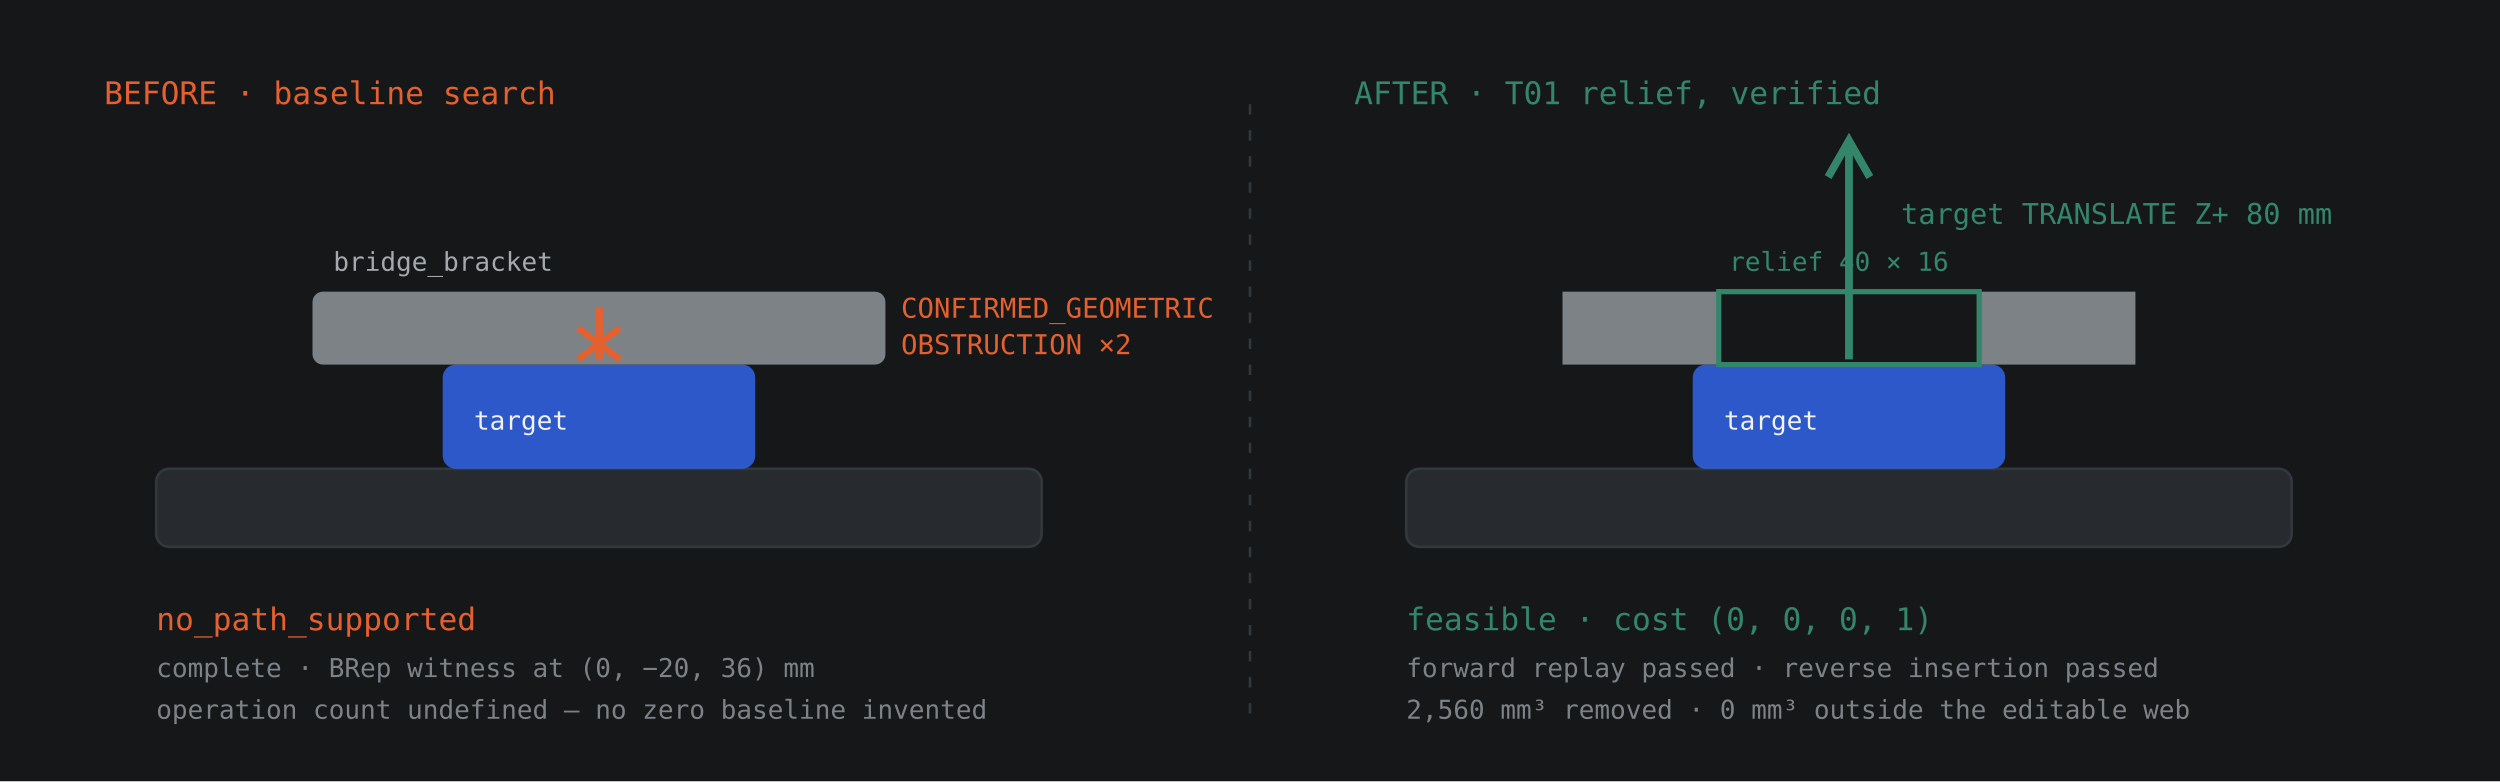
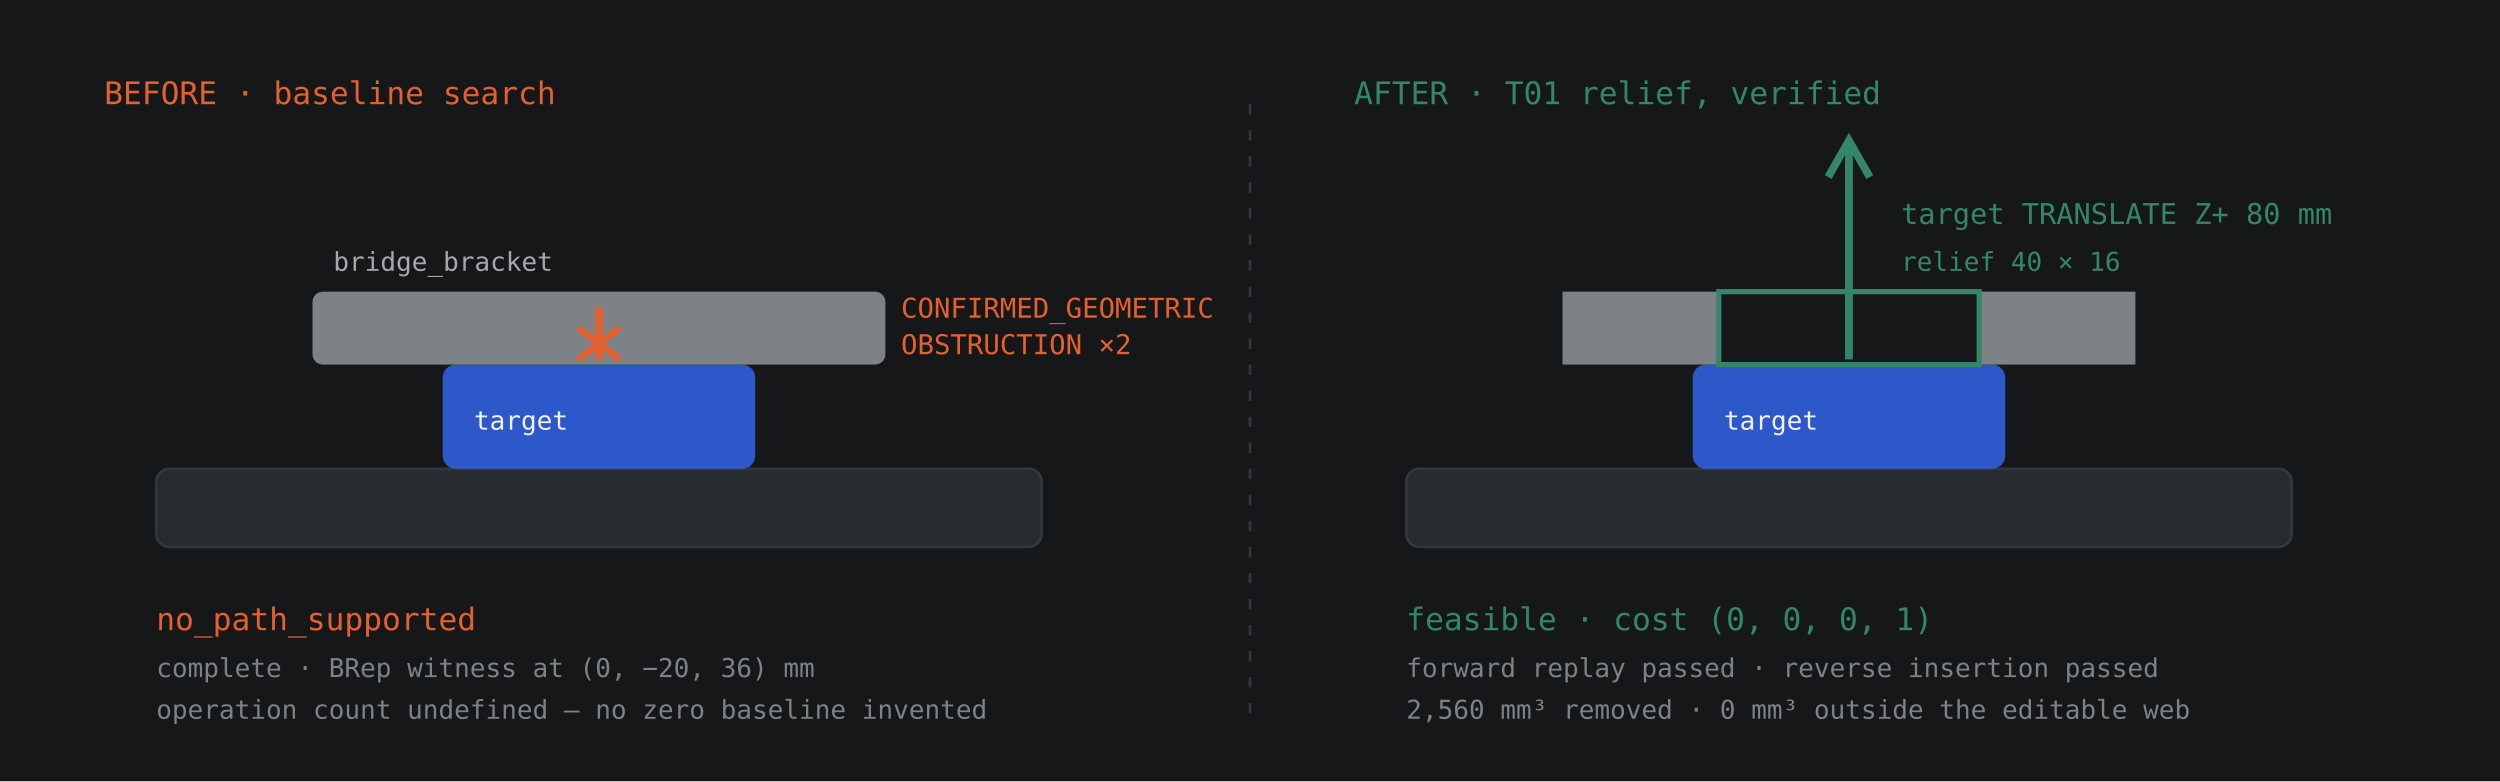
<svg xmlns="http://www.w3.org/2000/svg" viewBox="0 0 960 300" width="100%" role="img" aria-label="Before: no supported removal route. After: a single verified Z-plus translation of 80 millimetres">
  <defs>
    <style>
      .mono{font-family:'IBM Plex Mono',ui-monospace,Menlo,monospace}
      @keyframes block{0%,44%{opacity:1}52%,100%{opacity:.16}}
      @keyframes open {0%,48%{opacity:0;transform:scaleY(0)}58%,100%{opacity:1;transform:scaleY(1)}}
      @keyframes path {0%,62%{stroke-dashoffset:180}80%,100%{stroke-dashoffset:0}}
      @keyframes fadein{0%,66%{opacity:0}80%,100%{opacity:1}}
      .ob{animation:block 7s ease-in-out infinite}
      .cw{transform-origin:center;animation:open 7s ease-in-out infinite}
      .rt{stroke-dasharray:180;animation:path 7s ease-in-out infinite}
      .rd{animation:fadein 7s ease-in-out infinite}
    </style>
  </defs>
  <rect width="960" height="300" fill="#151719" />
  <text x="40" y="40" class="mono" font-size="12" fill="#e4602f">BEFORE · baseline search</text>
  <g>
    <rect x="60" y="180" width="340" height="30" rx="5" fill="#272b2f" stroke="#33383d" />
    <rect x="170" y="140" width="120" height="40" rx="5" fill="#3268f5" opacity=".8" />
    <text x="182" y="165" class="mono" font-size="10" fill="#f2f1ed">target</text>
    <g class="ob">
      <rect x="120" y="112" width="220" height="28" rx="4" fill="#7d8287" />
      <text x="128" y="104" class="mono" font-size="10" fill="#a5a9ad">bridge_bracket</text>
    </g>
    <g class="ob">
      <path d="M230 138 V118" stroke="#e4602f" stroke-width="3" marker-end="url(#x)" />
      <path d="M222 126 l16 12 M238 126 l-16 12" stroke="#e4602f" stroke-width="2.5" />
    </g>
    <text x="346" y="122" class="mono" font-size="10.5" fill="#e4602f">CONFIRMED_GEOMETRIC</text>
    <text x="346" y="136" class="mono" font-size="10.5" fill="#e4602f">OBSTRUCTION ×2</text>
    <text x="60" y="242" class="mono" font-size="12" fill="#e4602f">no_path_supported</text>
    <text x="60" y="260" class="mono" font-size="10" fill="#7d8287">complete · BRep witness at (0, −20, 36) mm</text>
    <text x="60" y="276" class="mono" font-size="10" fill="#7d8287">operation count undefined — no zero baseline invented</text>
  </g>
  <line x1="480" y1="40" x2="480" y2="280" stroke="#33383d" stroke-dasharray="4 6" />
  <text x="520" y="40" class="mono" font-size="12" fill="#34866b">AFTER · T01 relief, verified</text>
  <g>
    <rect x="540" y="180" width="340" height="30" rx="5" fill="#272b2f" stroke="#33383d" />
    <rect x="650" y="140" width="120" height="40" rx="5" fill="#3268f5" opacity=".8" />
    <text x="662" y="165" class="mono" font-size="10" fill="#f2f1ed">target</text>
    <g class="cw">
      <path d="M600 112 h220 v28 h-60 v-28 h-100 v28 h-60 z" fill="#7d8287" />
      <rect x="660" y="112" width="100" height="28" fill="#151719" />
      <rect x="660" y="112" width="100" height="28" fill="none" stroke="#34866b" stroke-width="2" />
-       <text x="664" y="104" class="mono" font-size="10" fill="#34866b">relief 40 × 16</text>
    </g>
+     <text x="730" y="104" class="mono" font-size="10" fill="#34866b">relief 40 × 16</text>
    <path class="rt" d="M710 138 V56" stroke="#34866b" stroke-width="3" stroke-dasharray="7 7" fill="none" />
    <path d="M702 68 l8 -14 l8 14" fill="none" stroke="#34866b" stroke-width="3" />
    <text x="730" y="86" class="mono" font-size="11" fill="#34866b">target TRANSLATE Z+ 80 mm</text>
    <text x="540" y="242" class="mono" font-size="12" fill="#34866b">feasible · cost (0, 0, 0, 1)</text>
    <text x="540" y="260" class="mono" font-size="10" fill="#7d8287">forward replay passed · reverse insertion passed</text>
    <text x="540" y="276" class="mono" font-size="10" fill="#7d8287">2,560 mm³ removed · 0 mm³ outside the editable web</text>
  </g>
</svg>
